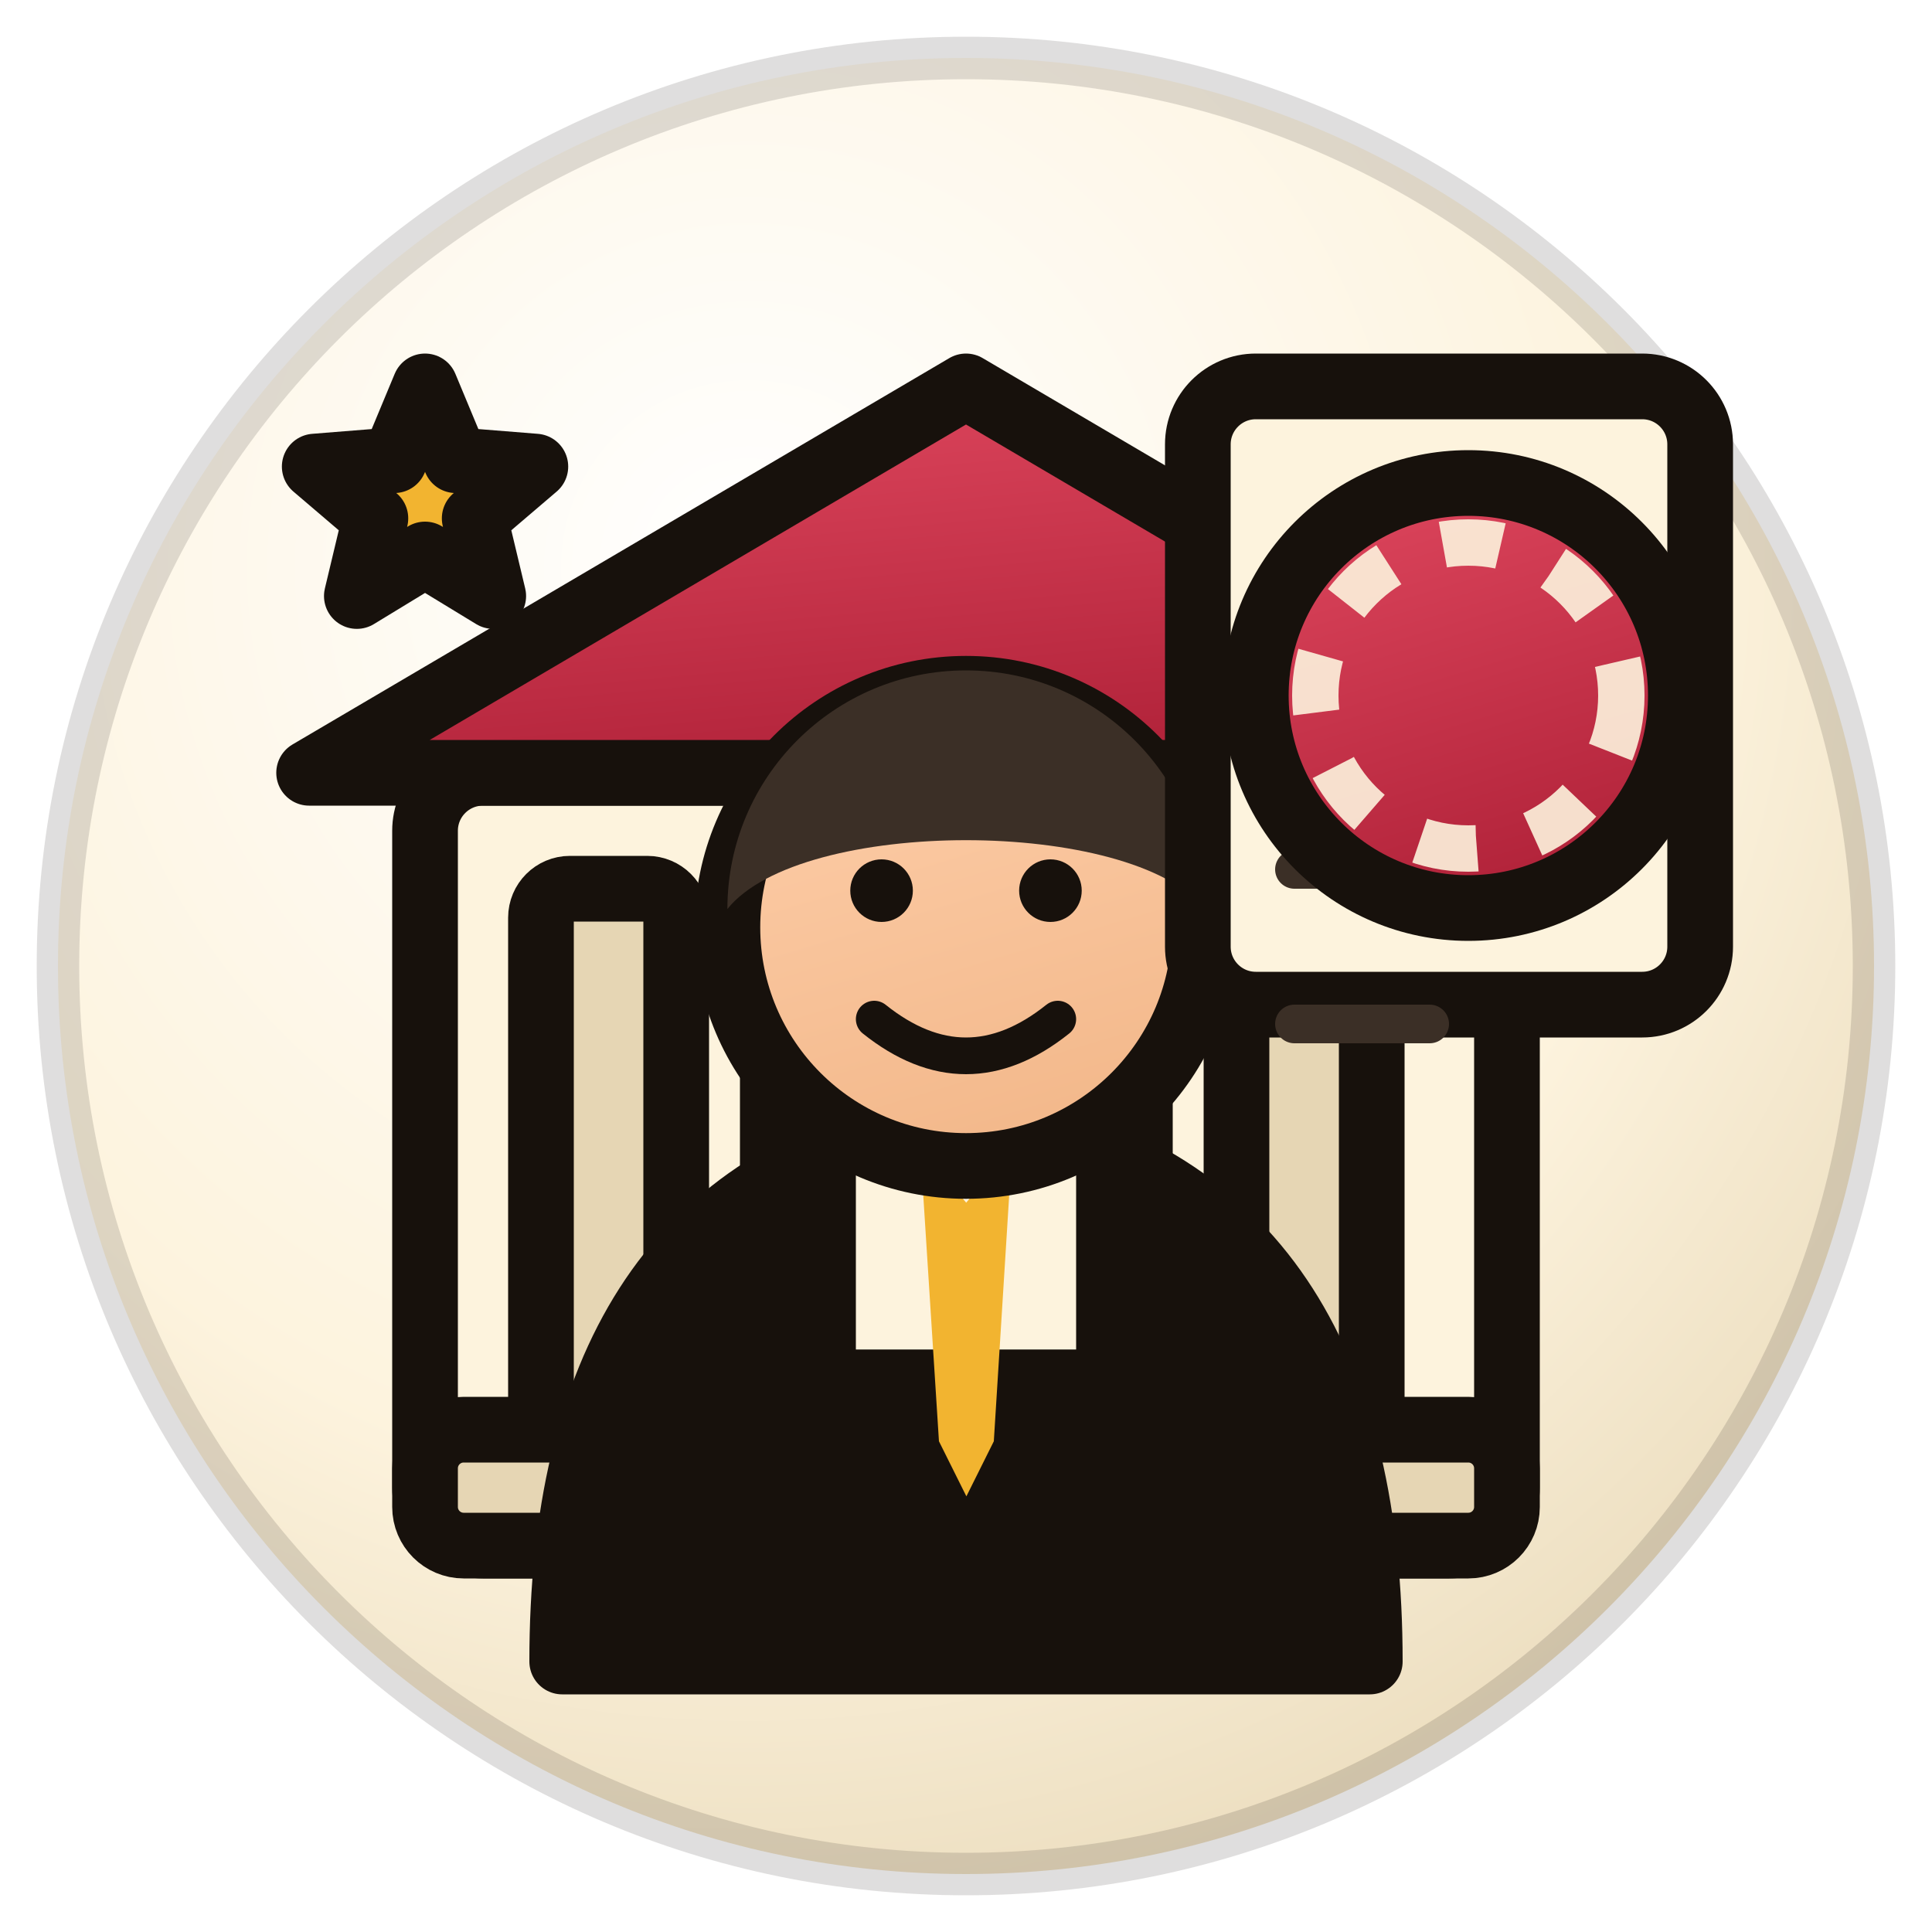
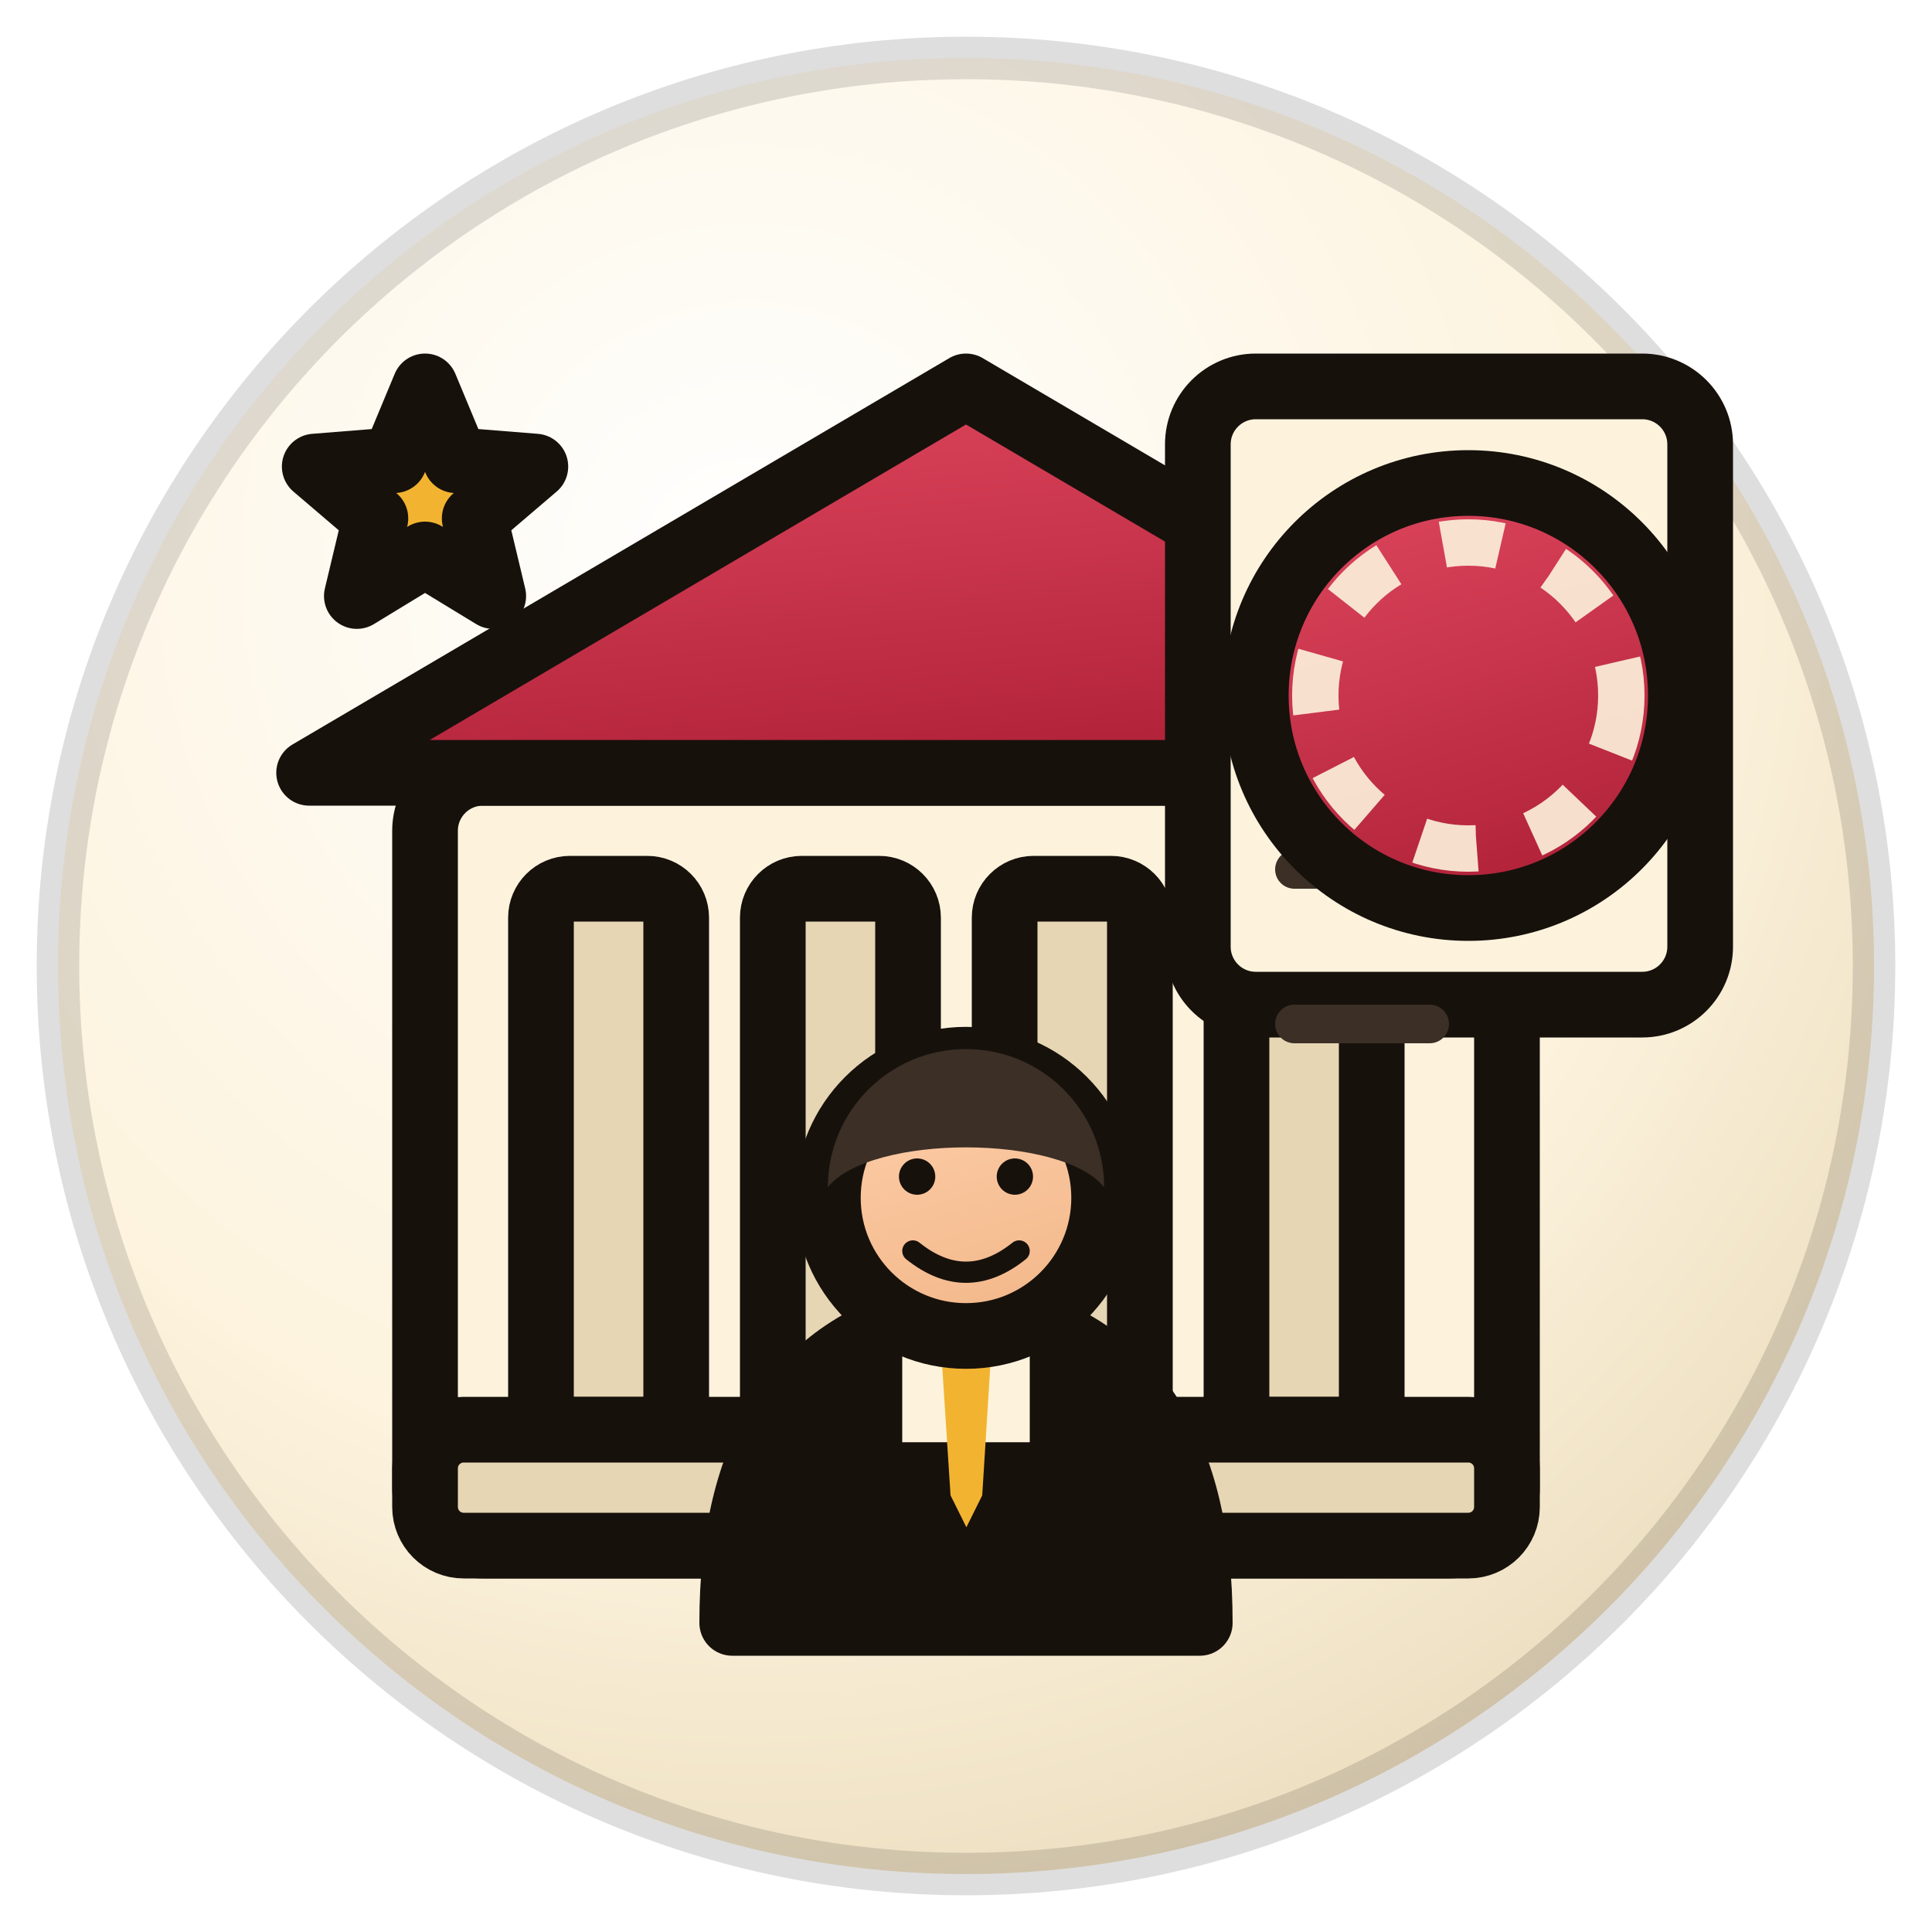
<svg xmlns="http://www.w3.org/2000/svg" viewBox="0 0 100 100" role="img">
  <defs>
    <radialGradient id="soft" cx="38%" cy="28%" r="85%">
      <stop offset="0%" stop-color="#ffffff" stop-opacity="0.98" />
      <stop offset="60%" stop-color="#fdf3dd" stop-opacity="0.98" />
      <stop offset="100%" stop-color="#e6d6b4" stop-opacity="0.98" />
    </radialGradient>
    <linearGradient id="gold" x1="0" y1="0" x2="0.4" y2="1">
      <stop offset="0%" stop-color="#ffd766" />
      <stop offset="55%" stop-color="#f2b430" />
      <stop offset="100%" stop-color="#c8860f" />
    </linearGradient>
    <linearGradient id="green" x1="0" y1="0" x2="0.3" y2="1">
      <stop offset="0%" stop-color="#63d18d" />
      <stop offset="60%" stop-color="#2f9e5f" />
      <stop offset="100%" stop-color="#1d7048" />
    </linearGradient>
    <linearGradient id="oil" x1="0" y1="0" x2="0.2" y2="1">
      <stop offset="0%" stop-color="#4a4a52" />
      <stop offset="100%" stop-color="#2b2b30" />
    </linearGradient>
    <linearGradient id="sky" x1="0" y1="0" x2="0.2" y2="1">
      <stop offset="0%" stop-color="#bfe9ff" />
      <stop offset="100%" stop-color="#6ec6f0" />
    </linearGradient>
    <linearGradient id="crimson" x1="0" y1="0" x2="0.3" y2="1">
      <stop offset="0%" stop-color="#e0485f" />
      <stop offset="100%" stop-color="#b3243b" />
    </linearGradient>
    <linearGradient id="steel" x1="0" y1="0" x2="0.3" y2="1">
      <stop offset="0%" stop-color="#d7dee3" />
      <stop offset="55%" stop-color="#9aa4ad" />
      <stop offset="100%" stop-color="#6d7780" />
    </linearGradient>
+     <linearGradient id="steelDark" x1="0" y1="0" x2="0.3" y2="1">
+       <stop offset="0%" stop-color="#9aa4ad" />
+       <stop offset="100%" stop-color="#6d7780" />
+     </linearGradient>
+     <linearGradient id="cream" x1="0" y1="0" x2="0.3" y2="1">
+       <stop offset="0%" stop-color="#ffffff" />
+       <stop offset="100%" stop-color="#fdf3dd" />
+     </linearGradient>
    <linearGradient id="purple" x1="0" y1="0" x2="0.3" y2="1">
      <stop offset="0%" stop-color="#a563cc" />
      <stop offset="100%" stop-color="#7b3fa0" />
    </linearGradient>
    <linearGradient id="skin" x1="0" y1="0" x2="0.3" y2="1">
      <stop offset="0%" stop-color="#ffd0ac" />
      <stop offset="100%" stop-color="#f3b98c" />
    </linearGradient>
  </defs>
  <circle cx="50" cy="50" r="47" fill="url(#soft)" />
  <circle cx="50" cy="50" r="47" fill="none" stroke="#17110c" stroke-width="2.2" opacity="0.14" />
  <g>
    <rect x="22" y="40" width="56" height="40" rx="3" fill="#fdf3dd" stroke="#17110c" stroke-width="3.4" stroke-linejoin="round" stroke-linecap="round" />
    <polygon points="16,40 50,20 84,40" fill="url(#crimson)" stroke="#17110c" stroke-width="3.4" stroke-linejoin="round" stroke-linecap="round" />
    <rect x="28" y="46" width="7" height="28" rx="1.5" fill="#e6d6b4" stroke="#17110c" stroke-width="3.4" stroke-linejoin="round" stroke-linecap="round" />
    <rect x="40" y="46" width="7" height="28" rx="1.5" fill="#e6d6b4" stroke="#17110c" stroke-width="3.4" stroke-linejoin="round" stroke-linecap="round" />
    <rect x="52" y="46" width="7" height="28" rx="1.5" fill="#e6d6b4" stroke="#17110c" stroke-width="3.4" stroke-linejoin="round" stroke-linecap="round" />
    <rect x="64" y="46" width="7" height="28" rx="1.5" fill="#e6d6b4" stroke="#17110c" stroke-width="3.4" stroke-linejoin="round" stroke-linecap="round" />
    <rect x="22" y="74" width="56" height="6" rx="2" fill="#e6d6b4" stroke="#17110c" stroke-width="3.4" stroke-linejoin="round" stroke-linecap="round" />
  </g>
-   <path d="M29.1 86c0-15.2 5.7-24.7 18.05-27.55h5.7c12.35 2.85 18.05 12.35 18.05 27.55Z" fill="#17110c" stroke="#17110c" stroke-width="3.4" stroke-linejoin="round" stroke-linecap="round" />
-   <path d="M44.3 58.45h11.4v11.4h-11.4Z" fill="#fdf3dd" opacity="1" />
-   <path d="M47.63 59.4l2.38 2.85l2.38 -2.85l-0.95 15.2l-1.42 2.85l-1.42 -2.85Z" fill="#f2b430" opacity="1" />
-   <circle cx="50" cy="48" r="12.35" fill="url(#skin)" stroke="#17110c" stroke-width="3.4" stroke-linejoin="round" stroke-linecap="round" />
-   <path d="M37.65 47.05a12.35 12.35 0 0 1 24.7 0c-3.8 -4.75 -20.9 -4.75 -24.7 0Z" fill="#3b2f26" opacity="1" />
-   <circle cx="45.63" cy="46.1" r="1.62" fill="#17110c" />
-   <circle cx="54.37" cy="46.1" r="1.62" fill="#17110c" />
-   <path d="M45.25 52.75q4.75 3.8 9.5 0" stroke="#17110c" stroke-width="1.9" fill="none" stroke-linecap="round" />
+   <path d="M37.9 84c0-8.8 3.3-14.3 10.45-15.95h3.3c7.15 1.65 10.45 7.15 10.45 15.95Z" fill="#17110c" stroke="#17110c" stroke-width="3.4" stroke-linejoin="round" stroke-linecap="round" />
+   <path d="M46.7 68.05h6.6v6.6h-6.6Z" fill="#fdf3dd" opacity="1" />
+   <path d="M48.63 68.6l1.38 1.65l1.38 -1.65l-0.55 8.8l-0.82 1.65l-0.82 -1.65Z" fill="#f2b430" opacity="1" />
+   <circle cx="50" cy="62" r="7.15" fill="url(#skin)" stroke="#17110c" stroke-width="3.4" stroke-linejoin="round" stroke-linecap="round" />
+   <path d="M42.85 61.45a7.15 7.15 0 0 1 14.3 0c-2.2 -2.75 -12.1 -2.75 -14.3 0Z" fill="#3b2f26" opacity="1" />
+   <circle cx="47.47" cy="60.9" r="0.94" fill="#17110c" />
+   <circle cx="52.53" cy="60.9" r="0.94" fill="#17110c" />
+   <path d="M47.25 64.75q2.75 2.2 5.5 0" stroke="#17110c" stroke-width="1.1" fill="none" stroke-linecap="round" />
  <g>
    <rect x="62" y="20" width="26" height="32" rx="3" fill="#fdf3dd" stroke="#17110c" stroke-width="3.4" stroke-linejoin="round" stroke-linecap="round" />
    <path d="M67 29L82 29" stroke="#3b2f26" stroke-width="2" stroke-linecap="round" fill="none" />
    <path d="M67 37L74 37" stroke="#3b2f26" stroke-width="2" stroke-linecap="round" fill="none" />
    <path d="M67 45L82 45" stroke="#3b2f26" stroke-width="2" stroke-linecap="round" fill="none" />
    <path d="M67 53L74 53" stroke="#3b2f26" stroke-width="2" stroke-linecap="round" fill="none" />
  </g>
  <circle cx="76" cy="36" r="11" fill="url(#crimson)" stroke="#17110c" stroke-width="3.4" stroke-linejoin="round" stroke-linecap="round" />
  <circle cx="76" cy="36" r="7.92" fill="none" stroke="#fdf3dd" stroke-width="2.4" stroke-dasharray="3 3" opacity="0.9" />
  <polygon points="22,20 23.59,23.82 27.71,24.15 24.57,26.83 25.53,30.85 22,28.7 18.47,30.85 19.43,26.83 16.29,24.15 20.41,23.82" fill="#f2b430" stroke="#17110c" stroke-width="3.4" stroke-linejoin="round" stroke-linecap="round" />
</svg>
